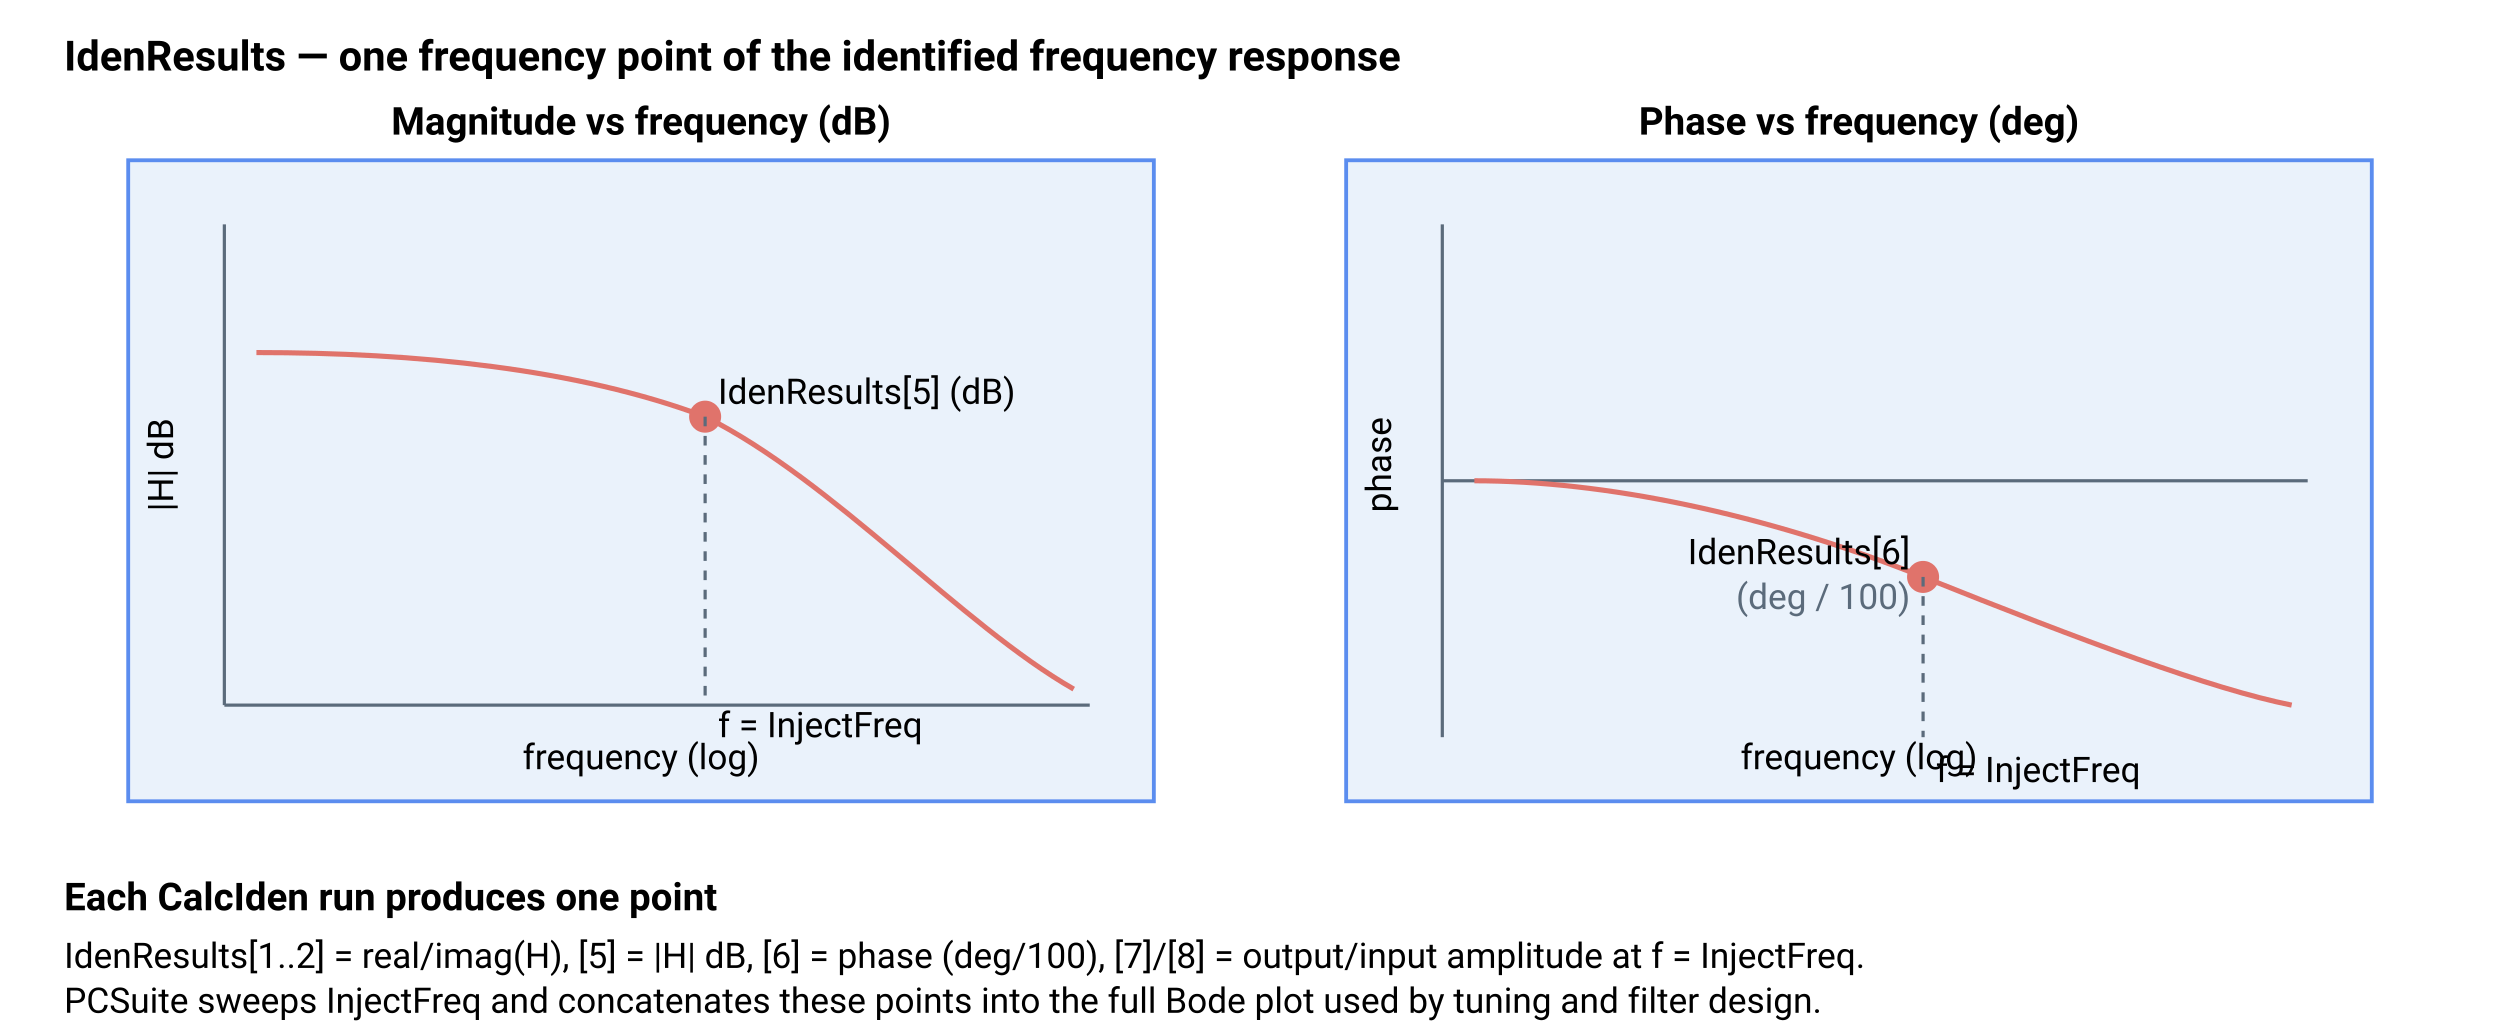
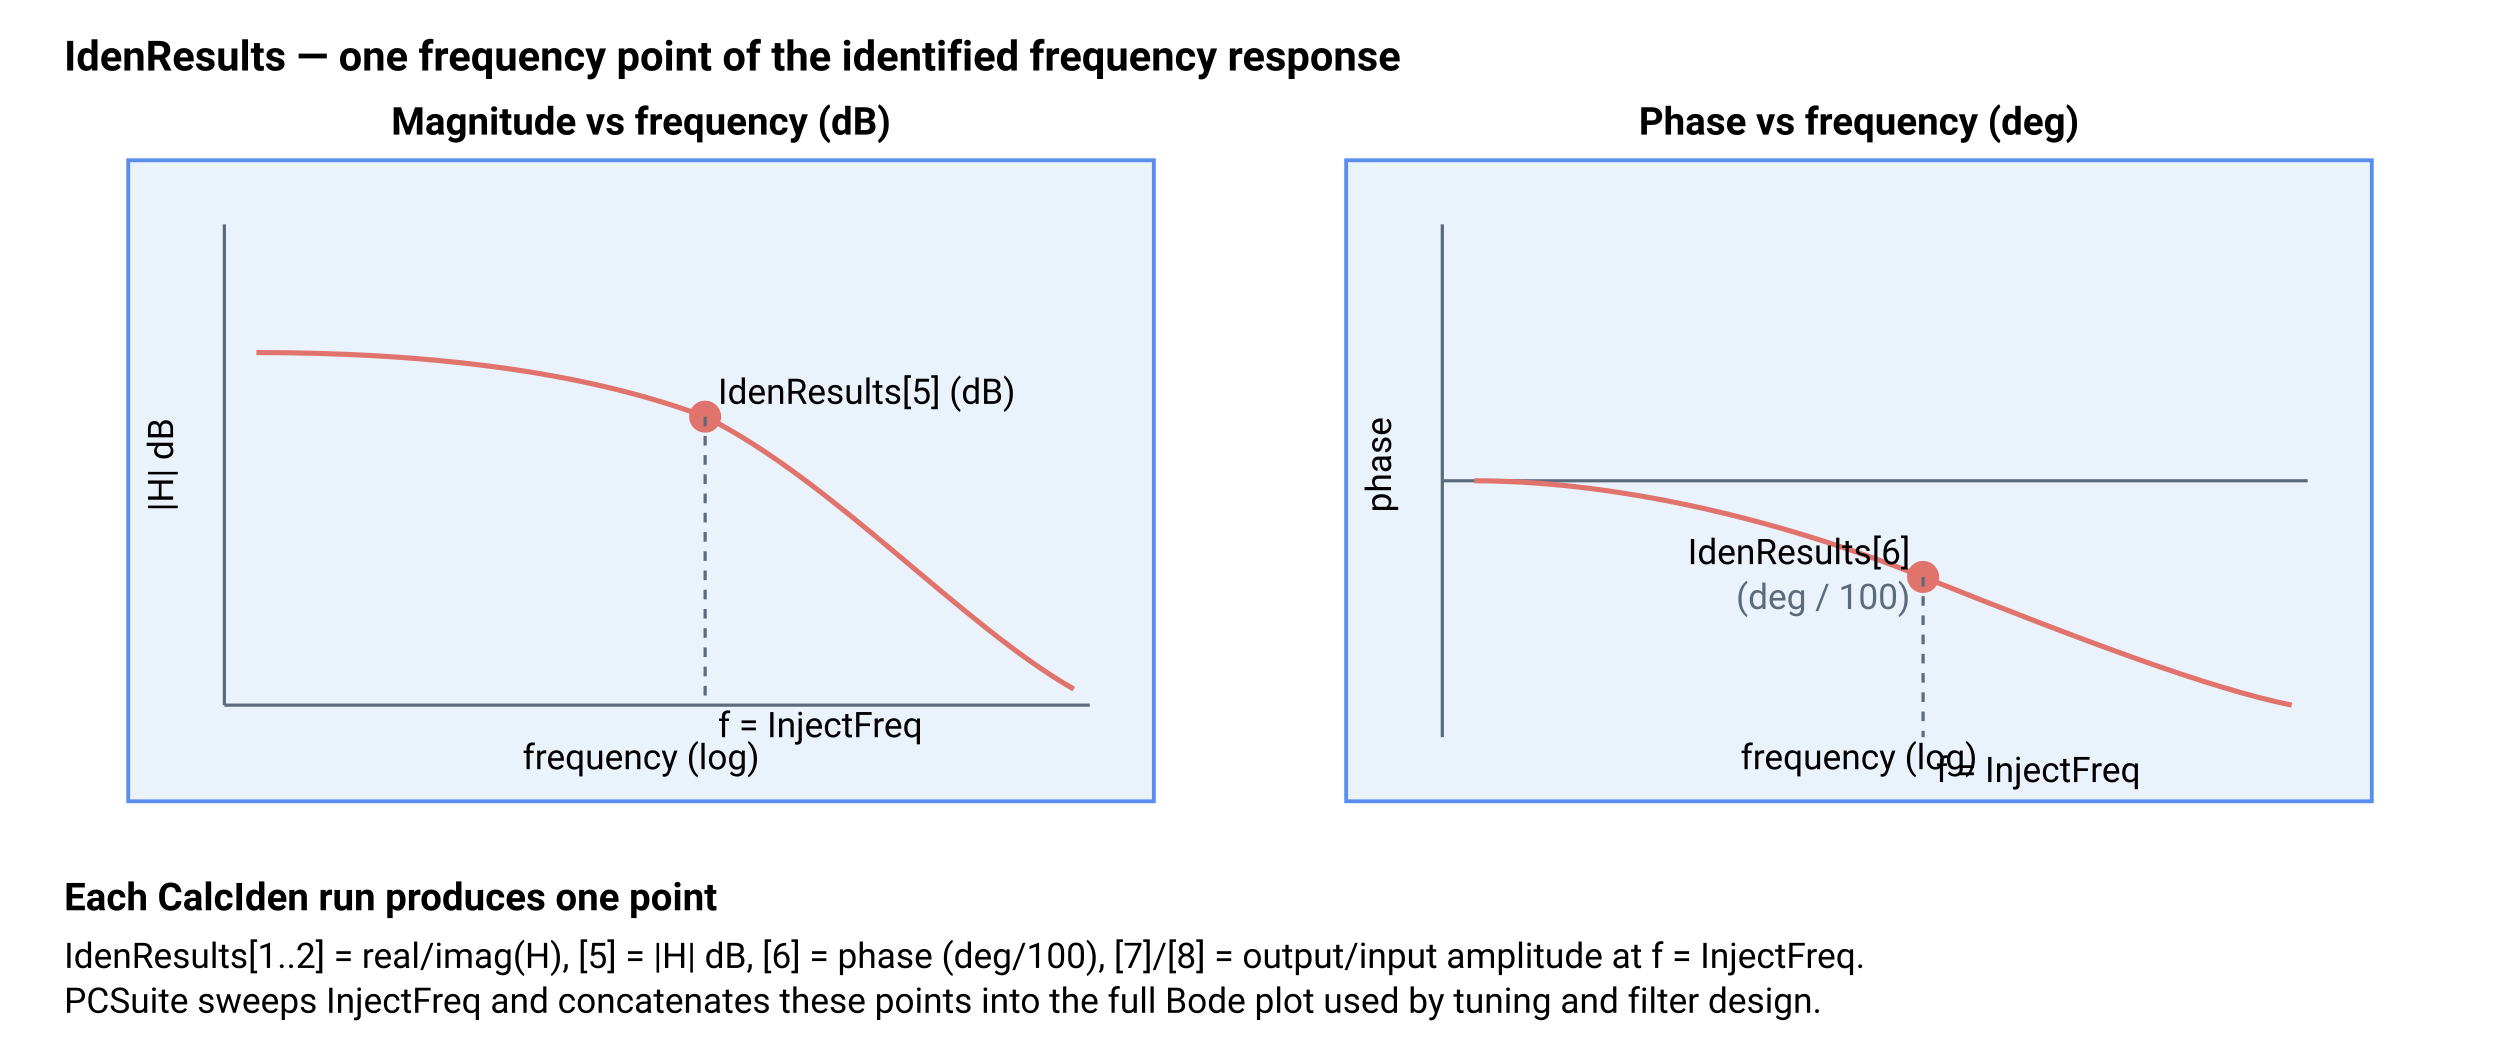
- <svg xmlns="http://www.w3.org/2000/svg" width="780" height="320" viewBox="0 0 780 320" font-family="-apple-system,Segoe UI,Roboto,sans-serif" font-size="13" role="img" aria-label="IdenResults Bode point: one CalcIden run produces a single frequency point at InjectFreq with magnitude stored in IdenResults[5] (dB) and phase in IdenResults[6] (degrees divided by 100). PCSuite sweeps InjectFreq and concatenates points into the full Bode plot.">
+ <svg xmlns="http://www.w3.org/2000/svg" width="780" height="330" viewBox="0 0 780 330" font-family="-apple-system,Segoe UI,Roboto,sans-serif" font-size="13" role="img" aria-label="IdenResults Bode point: one CalcIden run produces a single frequency point at InjectFreq with magnitude stored in IdenResults[5] (dB) and phase in IdenResults[6] (degrees divided by 100). PCSuite sweeps InjectFreq and concatenates points into the full Bode plot.">
  <defs>
    <marker id="arrow" markerWidth="8" markerHeight="8" refX="6" refY="3" orient="auto">
      <path d="M0,0 L6,3 L0,6 Z" fill="#5b6b7b" />
    </marker>
  </defs>
  <text x="20" y="22" font-weight="bold">IdenResults — one frequency point of the identified frequency response</text>
  <g transform="translate(40,50)">
    <rect x="0" y="0" width="320" height="200" fill="#eaf2fb" stroke="#5b8def" stroke-width="1.2" />
    <text x="160" y="-8" text-anchor="middle" font-weight="bold" font-size="12">Magnitude vs frequency (dB)</text>
    <line x1="30" y1="170" x2="300" y2="170" stroke="#5b6b7b" />
    <line x1="30" y1="20" x2="30" y2="170" stroke="#5b6b7b" />
    <text x="160" y="190" text-anchor="middle" font-size="11">frequency (log)</text>
    <text x="14" y="95" text-anchor="middle" font-size="11" transform="rotate(-90 14 95)">|H| dB</text>
    <path d="M 40 60 C 90 60 140 65 180 80 C 220 100 260 145 295 165" fill="none" stroke="#e0736b" stroke-width="1.6" />
    <circle cx="180" cy="80" r="5" fill="#e0736b" />
    <line x1="180" y1="80" x2="180" y2="170" stroke="#5b6b7b" stroke-dasharray="3,3" />
    <text x="184" y="76" font-size="11">IdenResults[5] (dB)</text>
    <text x="184" y="180" font-size="11">f = InjectFreq</text>
  </g>
  <g transform="translate(420,50)">
    <rect x="0" y="0" width="320" height="200" fill="#eaf2fb" stroke="#5b8def" stroke-width="1.2" />
    <text x="160" y="-8" text-anchor="middle" font-weight="bold" font-size="12">Phase vs frequency (deg)</text>
    <line x1="30" y1="100" x2="300" y2="100" stroke="#5b6b7b" />
    <line x1="30" y1="20" x2="30" y2="180" stroke="#5b6b7b" />
    <text x="160" y="190" text-anchor="middle" font-size="11">frequency (log)</text>
    <text x="14" y="95" text-anchor="middle" font-size="11" transform="rotate(-90 14 95)">phase</text>
    <path d="M 40 100 C 80 100 130 110 180 130 C 230 150 270 165 295 170" fill="none" stroke="#e0736b" stroke-width="1.6" />
    <circle cx="180" cy="130" r="5" fill="#e0736b" />
    <line x1="180" y1="130" x2="180" y2="180" stroke="#5b6b7b" stroke-dasharray="3,3" />
    <text x="176" y="126" text-anchor="end" font-size="11">IdenResults[6]</text>
    <text x="176" y="140" text-anchor="end" font-size="11" fill="#5b6b7b">(deg / 100)</text>
    <text x="184" y="194" font-size="11">f = InjectFreq</text>
  </g>
  <text x="20" y="284" font-weight="bold" font-size="12">Each CalcIden run produces one point</text>
  <text x="20" y="302" font-size="11">IdenResults[1..2] = real/imag(H), [5] = |H| dB, [6] = phase (deg/100), [7]/[8] = output/input amplitude at f = InjectFreq.</text>
  <text x="20" y="316" font-size="11">PCSuite sweeps InjectFreq and concatenates these points into the full Bode plot used by tuning and filter design.</text>
</svg>
